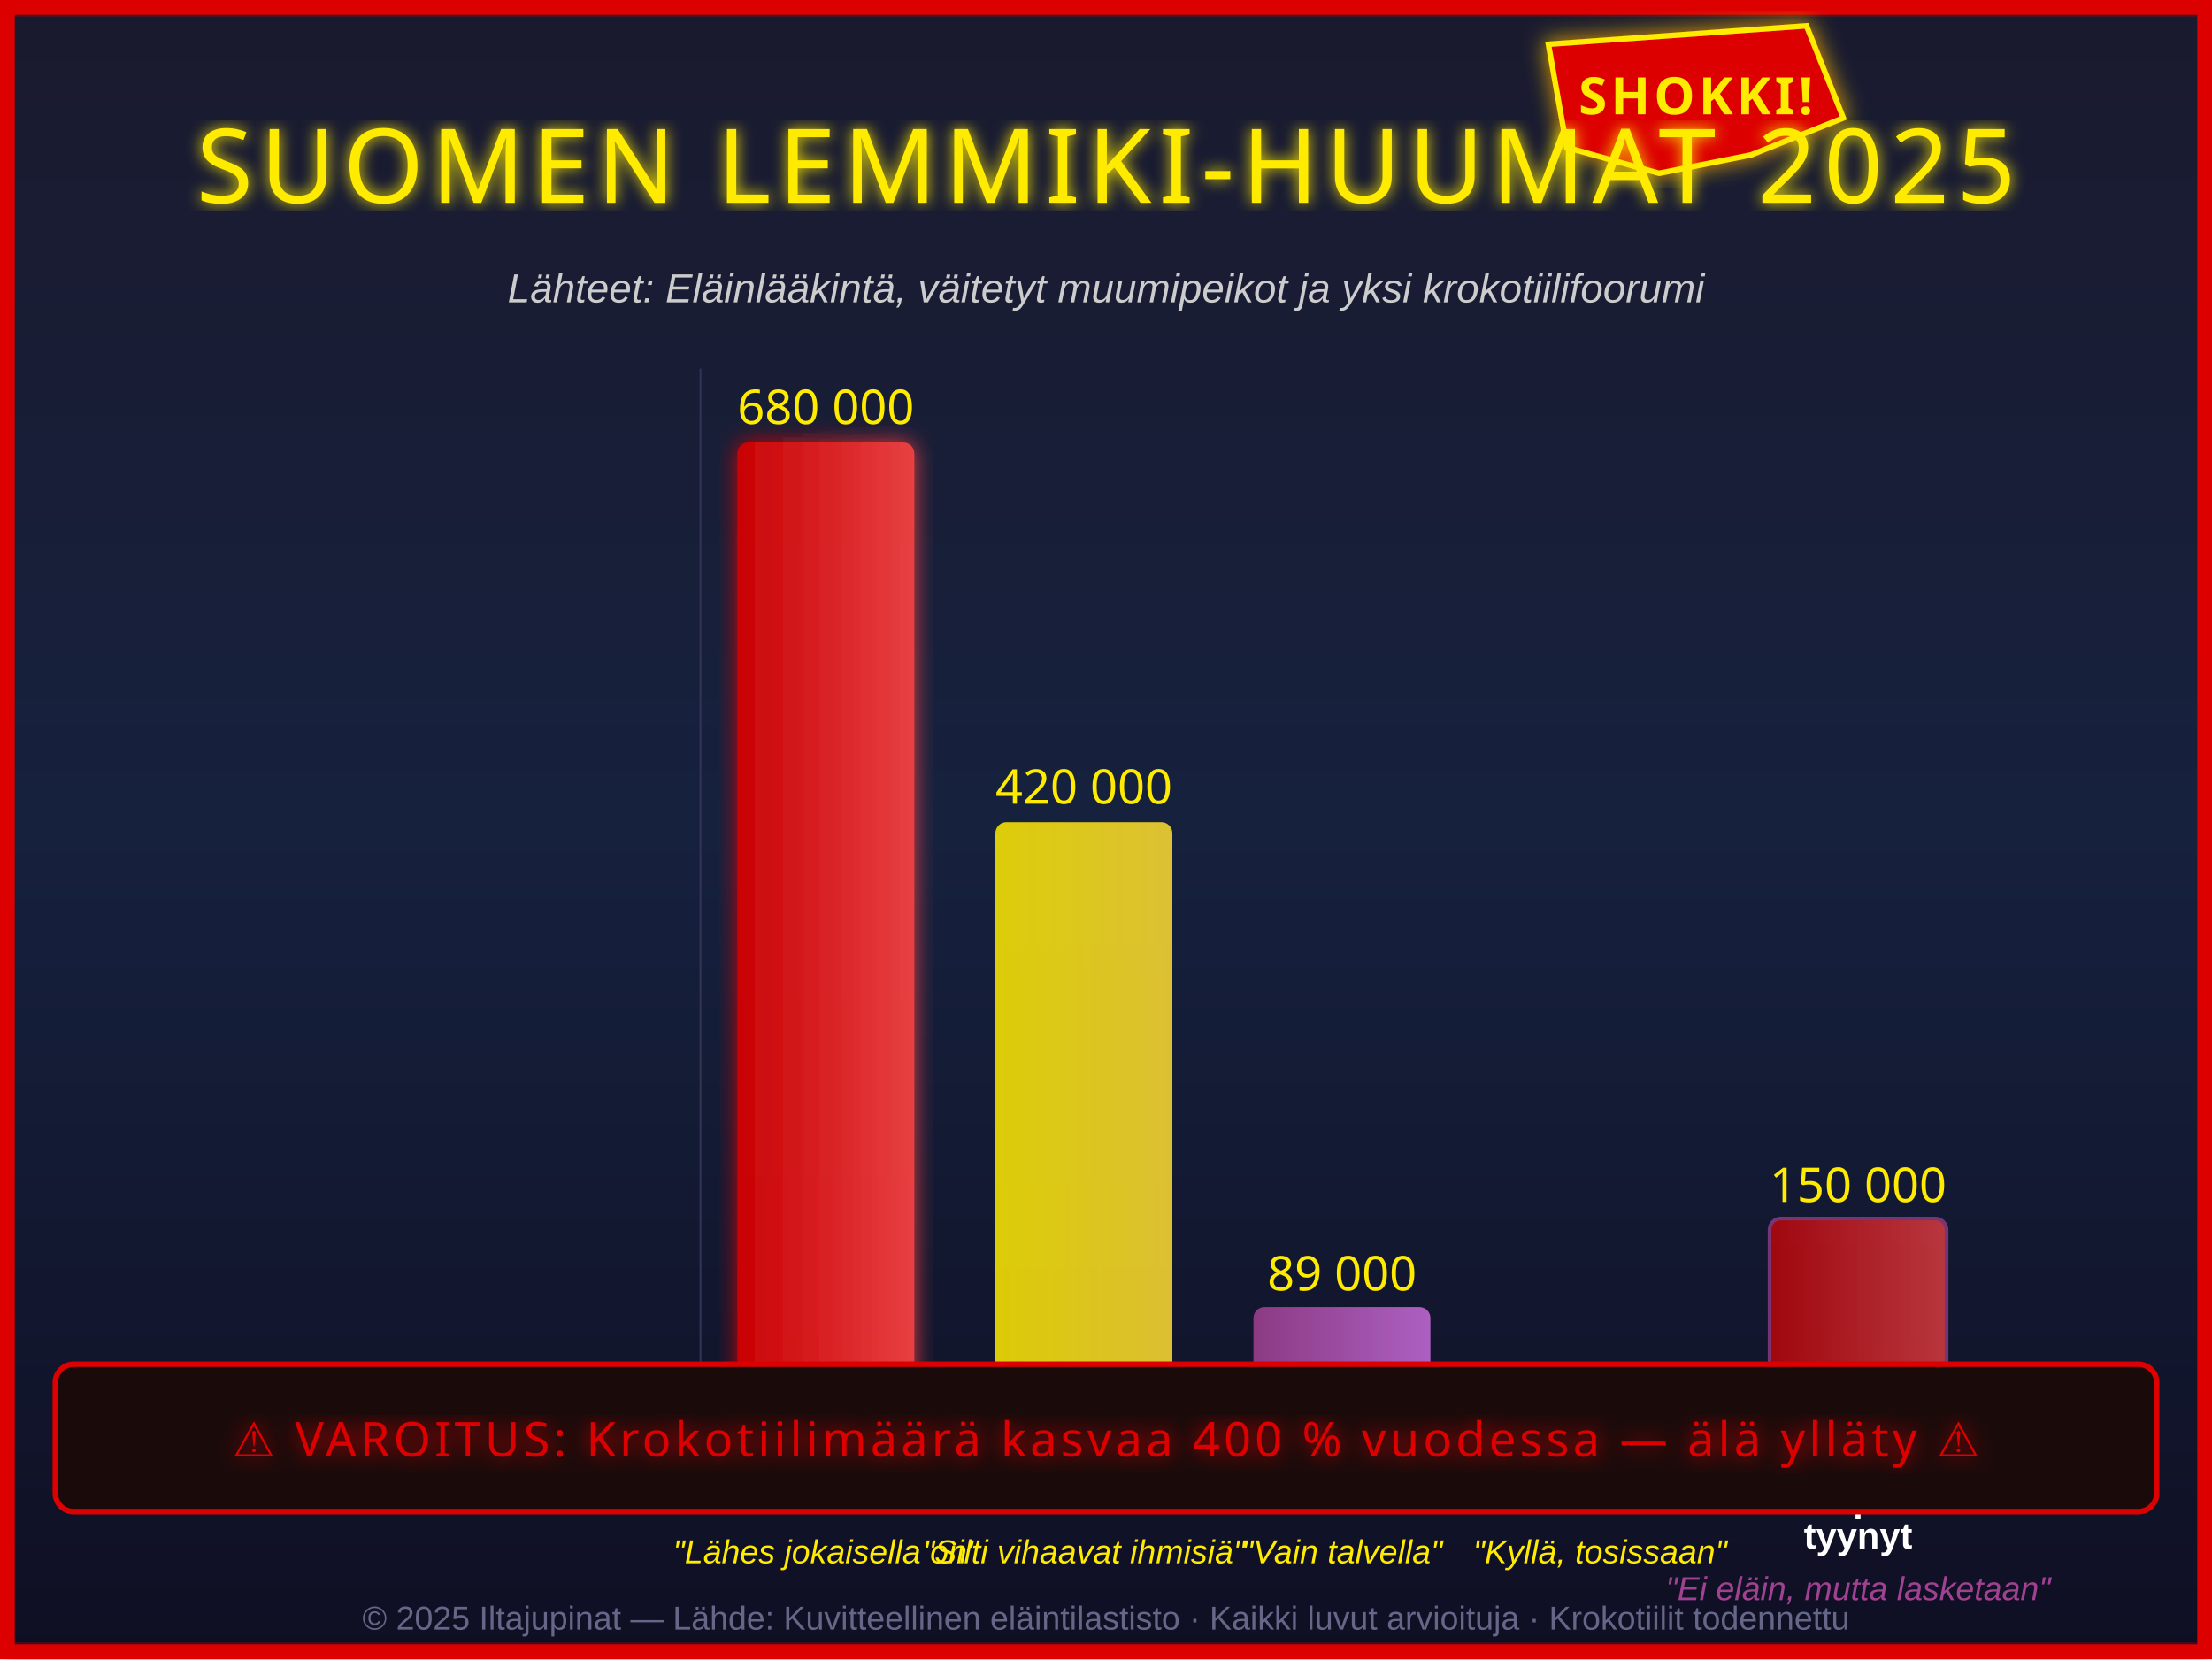
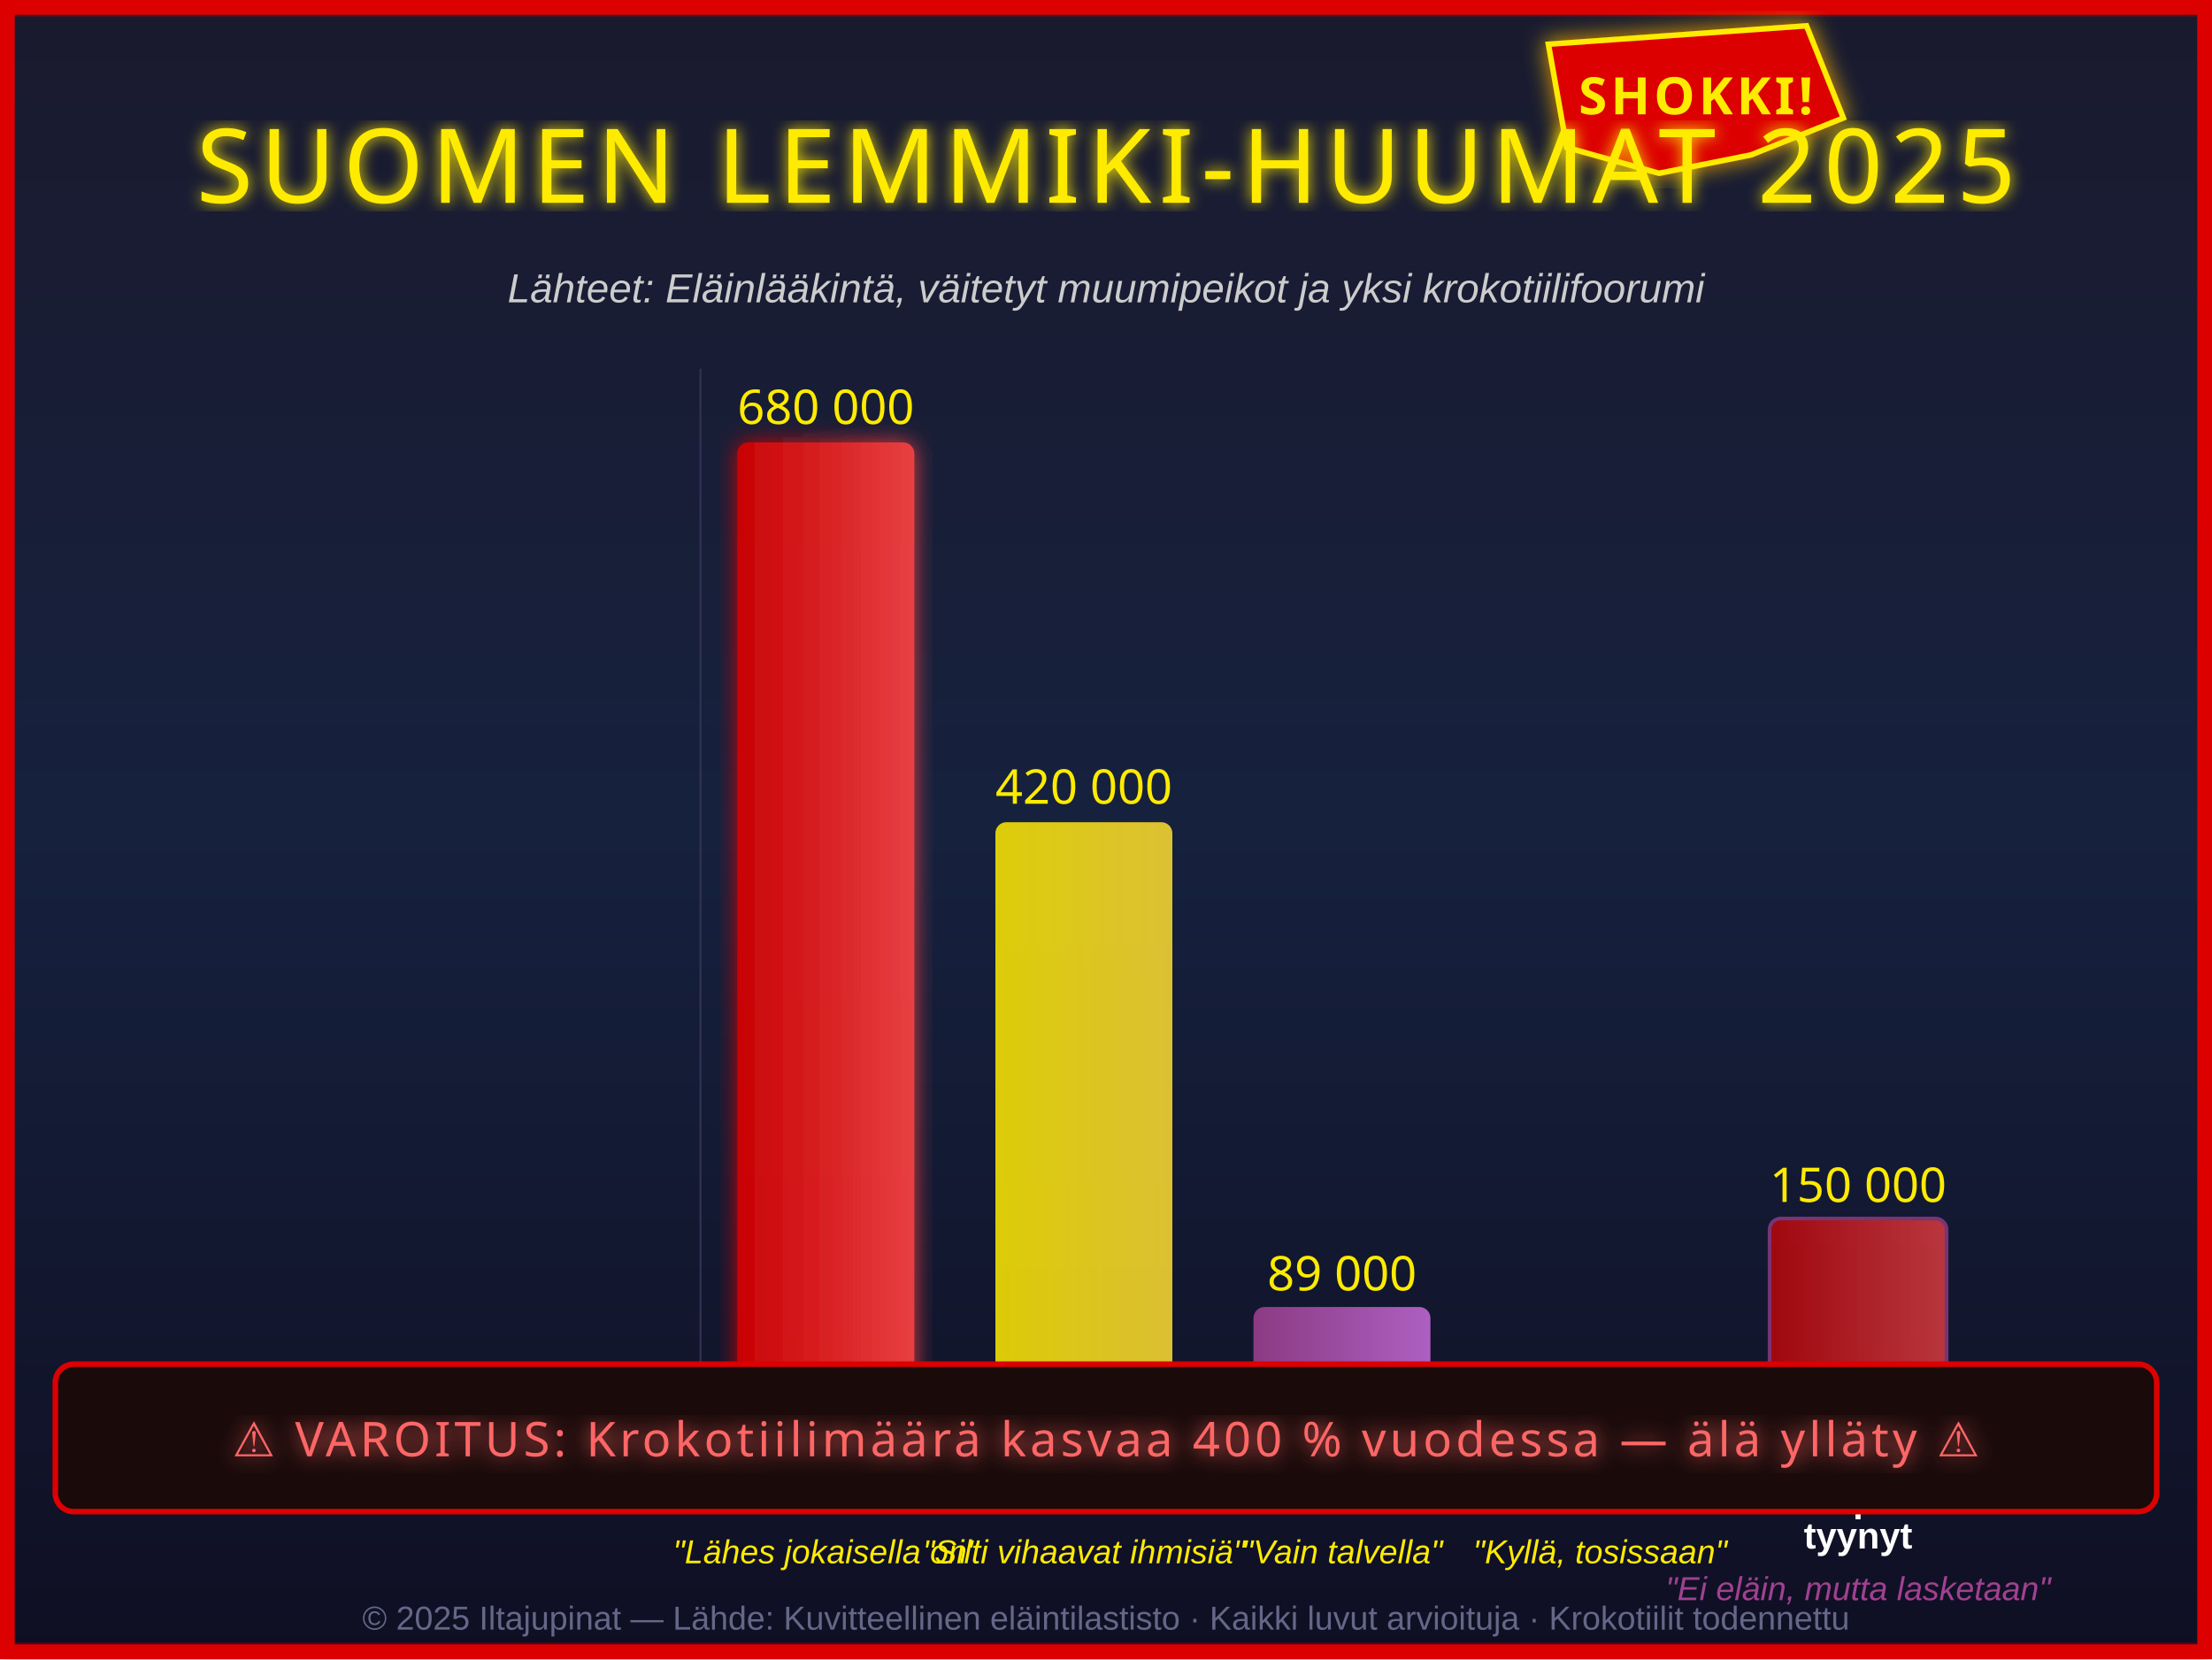
<svg xmlns="http://www.w3.org/2000/svg" viewBox="0 0 600 450" width="600" height="450">
  <defs>
    <linearGradient id="bgPet" x1="0" y1="0" x2="0" y2="1">
      <stop offset="0%" stop-color="#1a1a2e" />
      <stop offset="50%" stop-color="#16213e" />
      <stop offset="100%" stop-color="#0f0f23" />
    </linearGradient>
    <linearGradient id="barRed" x1="0" y1="0" x2="1" y2="0">
      <stop offset="0%" stop-color="#DC0000" />
      <stop offset="100%" stop-color="#ff4444" />
    </linearGradient>
    <linearGradient id="barYellow" x1="0" y1="0" x2="1" y2="0">
      <stop offset="0%" stop-color="#FFEB00" />
      <stop offset="100%" stop-color="#ffdd33" />
    </linearGradient>
    <linearGradient id="barPurple" x1="0" y1="0" x2="1" y2="0">
      <stop offset="0%" stop-color="#A04191" />
      <stop offset="100%" stop-color="#c76ddb" />
    </linearGradient>
    <filter id="glowRed">
      <feGaussianBlur in="SourceGraphic" stdDeviation="3" result="blur" />
      <feMerge>
        <feMergeNode in="blur" />
        <feMergeNode in="SourceGraphic" />
      </feMerge>
    </filter>
    <filter id="glowText">
      <feGaussianBlur in="SourceGraphic" stdDeviation="2" result="blur" />
      <feMerge>
        <feMergeNode in="blur" />
        <feMergeNode in="SourceGraphic" />
      </feMerge>
    </filter>
    <filter id="glowYellow">
      <feGaussianBlur in="SourceGraphic" stdDeviation="2.5" result="blur" />
      <feMerge>
        <feMergeNode in="blur" />
        <feMergeNode in="SourceGraphic" />
      </feMerge>
    </filter>
  </defs>
  <rect width="600" height="450" fill="url(#bgPet)" />
  <rect x="0" y="0" width="600" height="4" fill="#DC0000" filter="url(#glowRed)" />
  <rect x="0" y="446" width="600" height="4" fill="#DC0000" filter="url(#glowRed)" />
  <rect x="0" y="0" width="4" height="450" fill="#DC0000" />
  <rect x="596" y="0" width="4" height="450" fill="#DC0000" />
  <g transform="translate(420, 12)">
    <polygon points="0,0 70,-5 80,20 55,30 30,35 5,28" fill="#DC0000" stroke="#FFEB00" stroke-width="1.5" filter="url(#glowRed)" />
    <text x="40" y="19" text-anchor="middle" font-family="Impact, sans-serif" font-size="14" fill="#FFEB00" font-weight="bold" letter-spacing="1">SHOKKI!</text>
  </g>
  <text x="300" y="55" text-anchor="middle" font-family="Impact, sans-serif" font-size="28" fill="#FFEB00" filter="url(#glowText)" letter-spacing="2">SUOMEN LEMMIKI-HUUMAT 2025</text>
  <line x1="80" y1="65" x2="520" y2="65" stroke="#DC0000" stroke-width="2" filter="url(#glowRed)" />
  <text x="300" y="82" text-anchor="middle" font-family="Arial, sans-serif" font-size="11" fill="#cccccc" font-style="italic">Lähteet: Eläinlääkintä, väitetyt muumipeikot ja yksi krokotiilifoorumi</text>
  <g transform="translate(70, 100)">
    <line x1="120" y1="0" x2="120" y2="290" stroke="#333355" stroke-width="0.5" />
    <line x1="120" y1="290" x2="460" y2="290" stroke="#555577" stroke-width="1" />
    <rect x="130" y="20" width="48" height="270" rx="3" fill="url(#barRed)" opacity="0.9" filter="url(#glowRed)" />
    <text x="154" y="15" text-anchor="middle" font-family="Impact, sans-serif" font-size="13" fill="#FFEB00">680 000</text>
    <text x="154" y="310" text-anchor="middle" font-family="Arial, sans-serif" font-size="11" fill="#ffffff" font-weight="bold">Koirat</text>
    <text x="154" y="324" text-anchor="middle" font-family="Arial, sans-serif" font-size="9" fill="#FFEB00" font-style="italic">"Lähes jokaisella on"</text>
    <rect x="200" y="123" width="48" height="167" rx="3" fill="url(#barYellow)" opacity="0.85" />
    <text x="224" y="118" text-anchor="middle" font-family="Impact, sans-serif" font-size="13" fill="#FFEB00">420 000</text>
    <text x="224" y="310" text-anchor="middle" font-family="Arial, sans-serif" font-size="11" fill="#ffffff" font-weight="bold">Kissat</text>
    <text x="224" y="324" text-anchor="middle" font-family="Arial, sans-serif" font-size="9" fill="#FFEB00" font-style="italic">"Silti vihaavat ihmisiä"</text>
    <rect x="270" y="254.5" width="48" height="35.5" rx="3" fill="url(#barPurple)" opacity="0.85" />
    <text x="294" y="250" text-anchor="middle" font-family="Impact, sans-serif" font-size="13" fill="#FFEB00">89 000</text>
    <text x="294" y="310" text-anchor="middle" font-family="Arial, sans-serif" font-size="11" fill="#ffffff" font-weight="bold">Hamsterit</text>
    <text x="294" y="324" text-anchor="middle" font-family="Arial, sans-serif" font-size="9" fill="#FFEB00" font-style="italic">"Vain talvella"</text>
    <rect x="340" y="289" width="48" height="2" rx="0" fill="#DC0000" opacity="0.9" />
    <text x="364" y="284" text-anchor="middle" font-family="Impact, sans-serif" font-size="13" fill="#FFEB00">23</text>
    <text x="364" y="310" text-anchor="middle" font-family="Arial, sans-serif" font-size="11" fill="#ffffff" font-weight="bold">Krokotiilit</text>
    <text x="364" y="324" text-anchor="middle" font-family="Arial, sans-serif" font-size="9" fill="#FFEB00" font-style="italic">"Kyllä, tosissaan"</text>
    <rect x="410" y="230.5" width="48" height="59.5" rx="3" fill="url(#barRed)" opacity="0.7" stroke="#A04191" stroke-width="1" />
    <text x="434" y="226" text-anchor="middle" font-family="Impact, sans-serif" font-size="13" fill="#FFEB00">150 000</text>
    <text x="434" y="310" text-anchor="middle" font-family="Arial, sans-serif" font-size="10" fill="#ffffff" font-weight="bold">Muumipeikko-</text>
    <text x="434" y="320" text-anchor="middle" font-family="Arial, sans-serif" font-size="10" fill="#ffffff" font-weight="bold">tyynyt</text>
    <text x="434" y="334" text-anchor="middle" font-family="Arial, sans-serif" font-size="9" fill="#A04191" font-style="italic">"Ei eläin, mutta lasketaan"</text>
  </g>
  <g transform="translate(15, 370)">
    <rect x="0" y="0" width="570" height="40" rx="5" fill="#1a0a0a" stroke="#DC0000" stroke-width="1.5" />
-     <text x="285" y="25" text-anchor="middle" font-family="Impact, sans-serif" font-size="13" fill="#DC0000" filter="url(#glowRed)" letter-spacing="1">⚠ VAROITUS: Krokotiilimäärä kasvaa 400 % vuodessa — älä ylläty ⚠</text>
+     <text x="285" y="25" text-anchor="middle" font-family="Impact, sans-serif" font-size="13" fill="#ff6666" filter="url(#glowRed)" letter-spacing="1">⚠ VAROITUS: Krokotiilimäärä kasvaa 400 % vuodessa — älä ylläty ⚠</text>
  </g>
  <text x="300" y="442" text-anchor="middle" font-family="Arial, sans-serif" font-size="9" fill="#666688">© 2025 Iltajupinat — Lähde: Kuvitteellinen eläintilastisto · Kaikki luvut arvioituja · Krokotiilit todennettu</text>
</svg>
